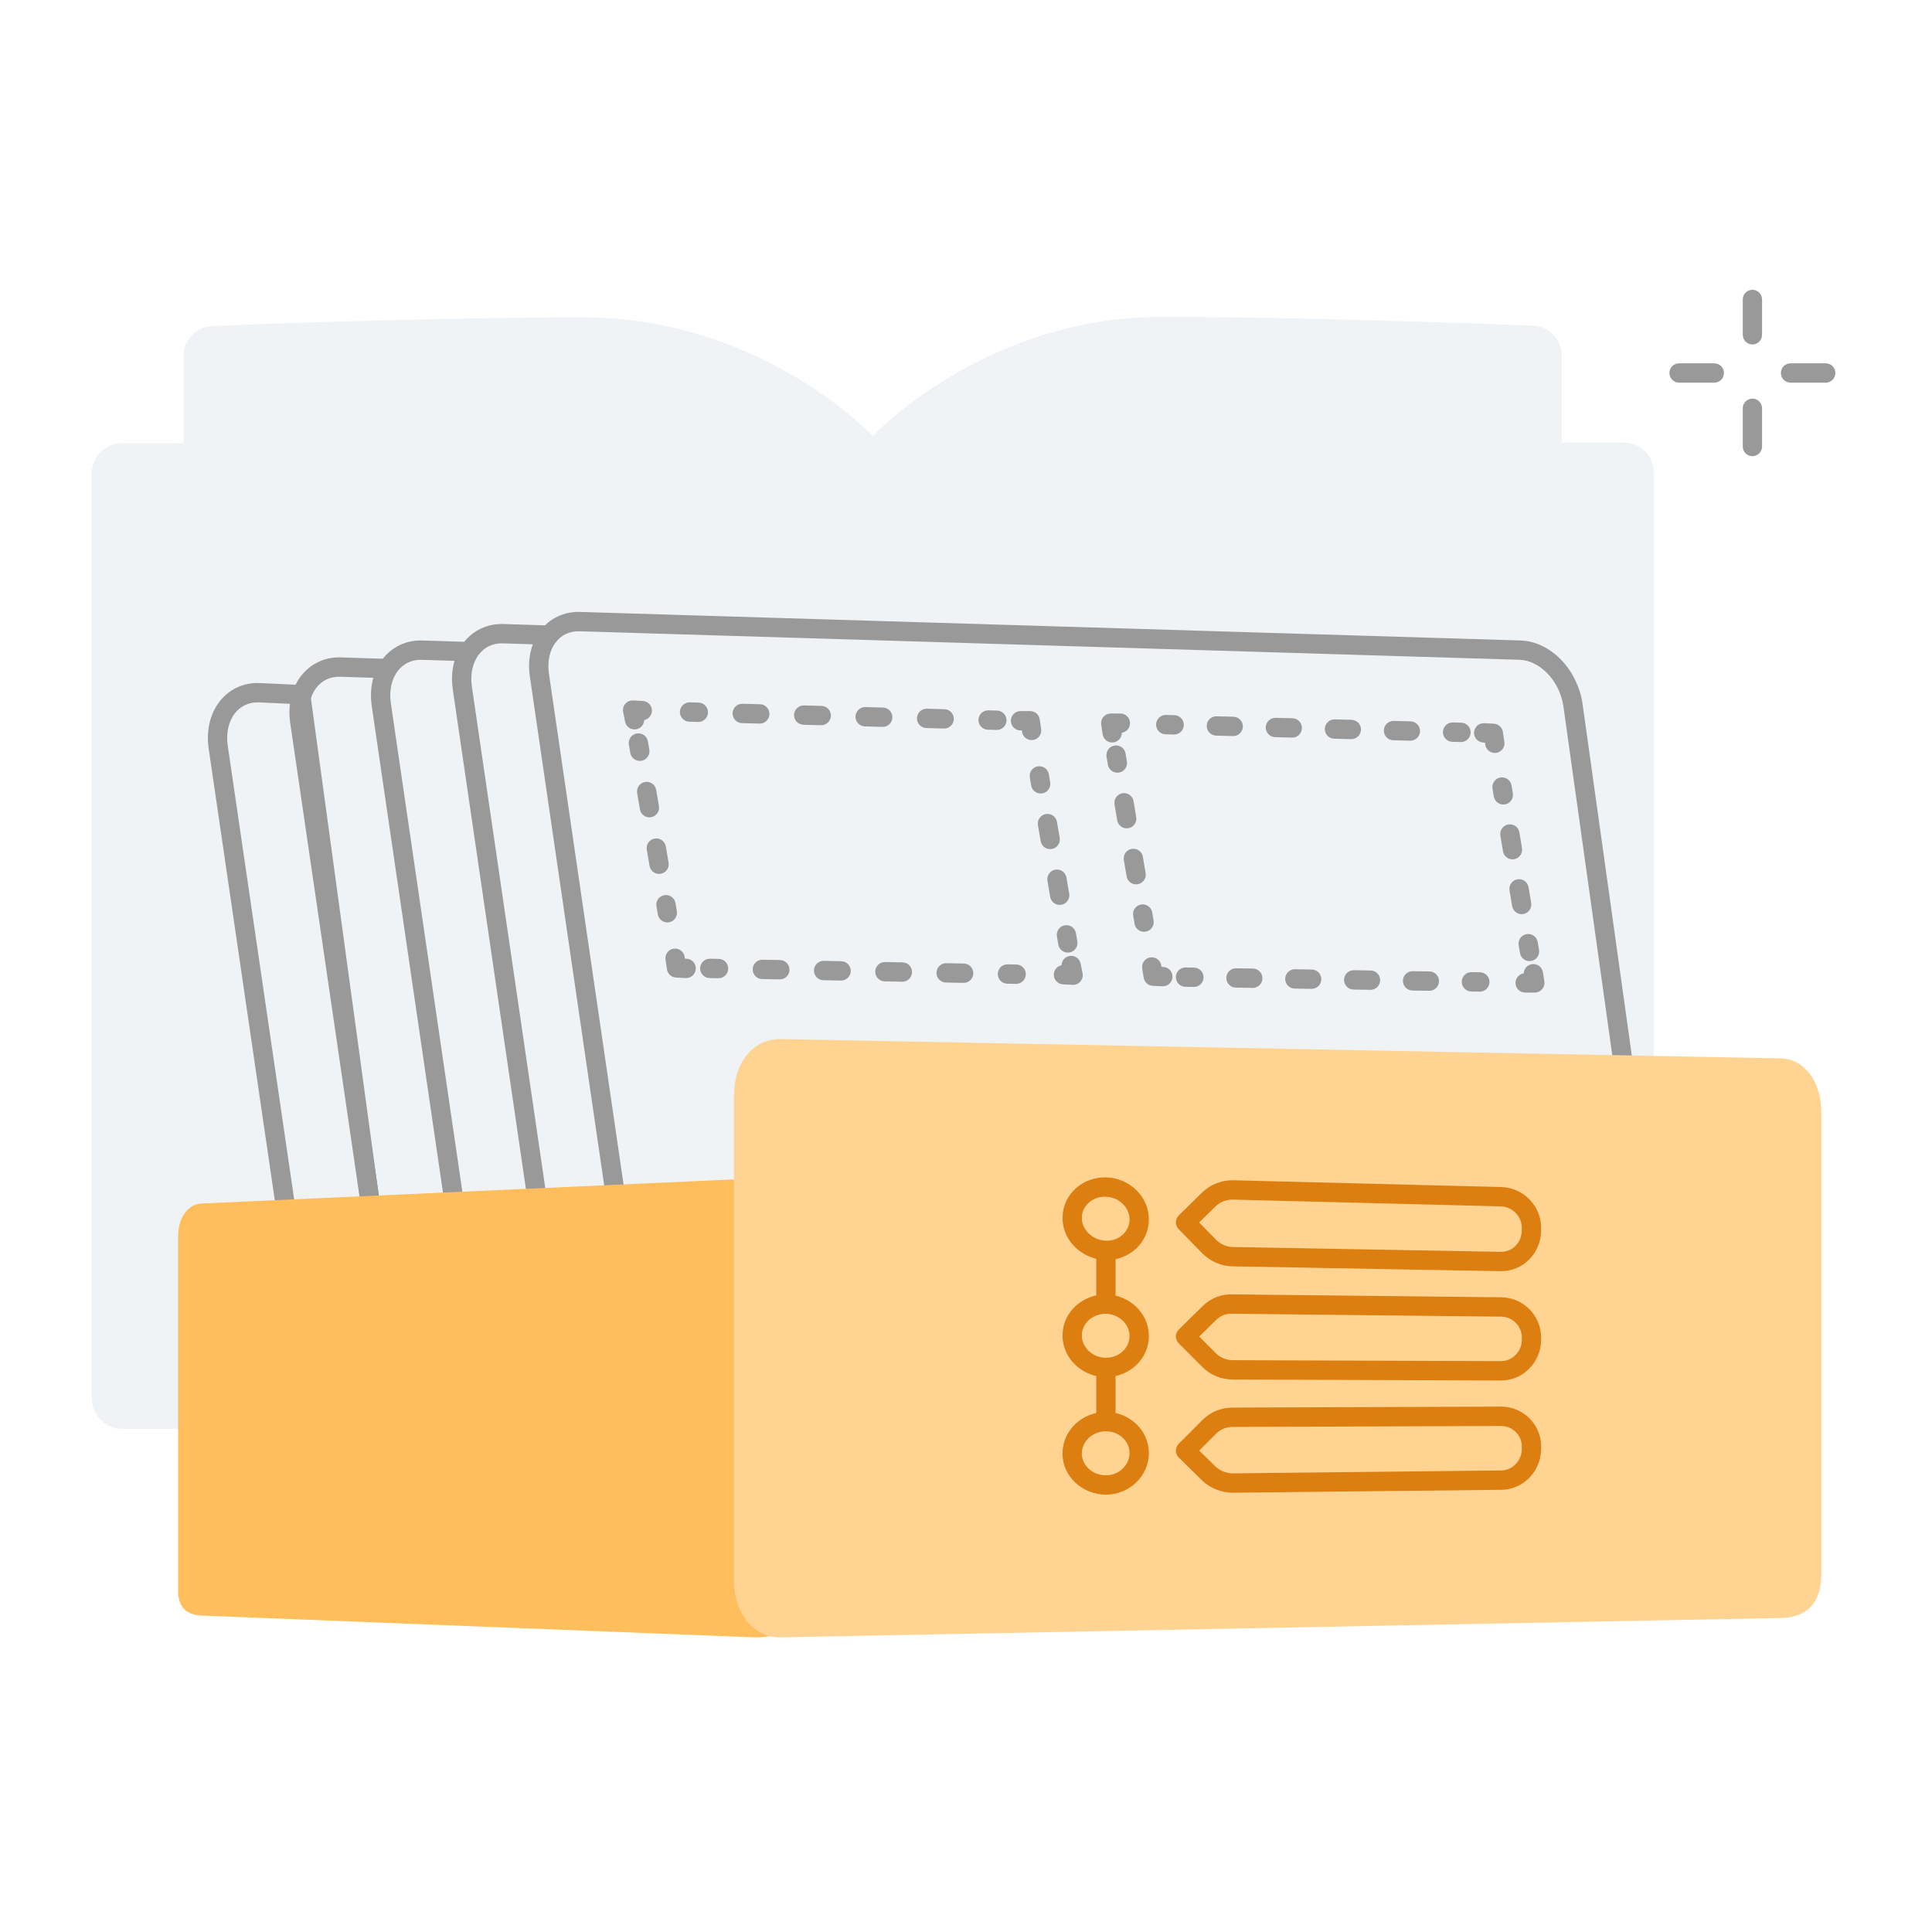
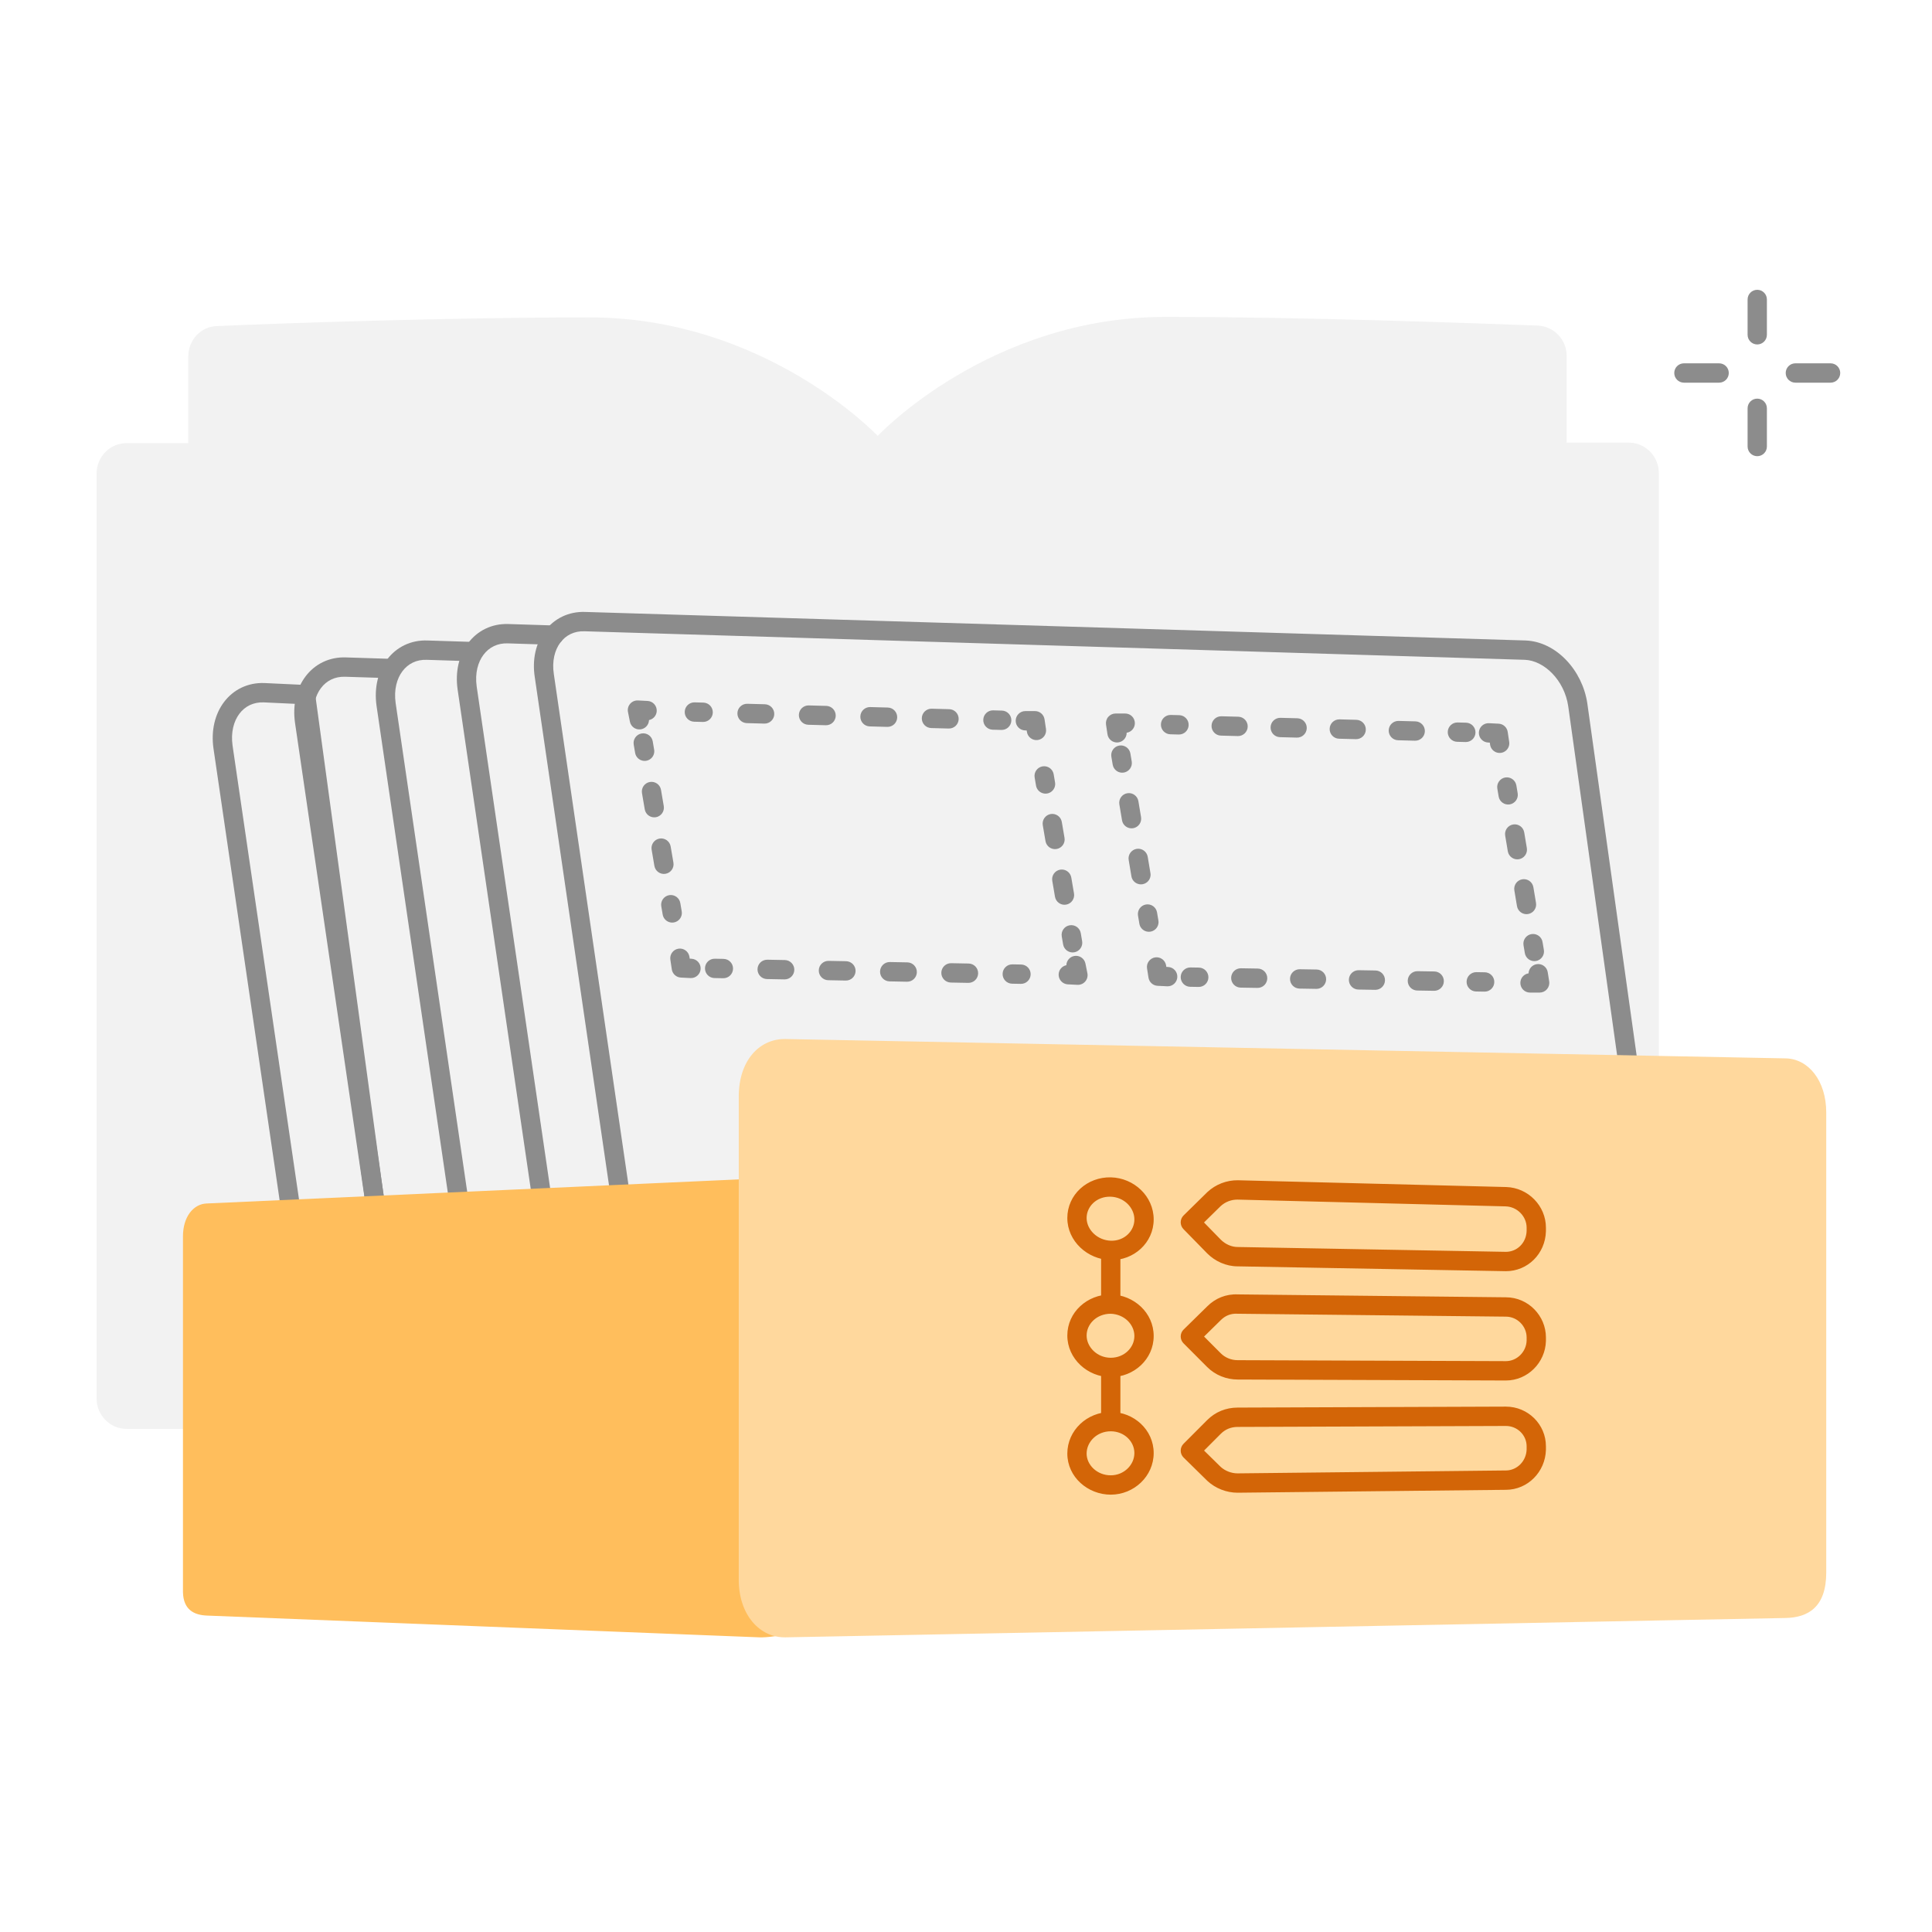
<svg xmlns="http://www.w3.org/2000/svg" width="400" height="400" fill="none" viewBox="0 0 400 400">
-   <path fill="#F0F3F5" d="M323.363 91.646V73.721c0-3.405-2.597-6.109-5.894-6.31-13.685-.5-48.346-1.802-77.114-1.802-36.56 0-59.634 24.635-59.634 24.635S157.546 65.71 120.987 65.71c-28.668 0-63.43 1.201-77.115 1.802-3.296.1-5.893 2.904-5.893 6.309v17.925H25.193c-3.396 0-6.193 2.804-6.193 6.31v191.47c0 3.505 2.797 6.309 6.193 6.309H336.25c3.396 0 6.193-2.804 6.193-6.309V97.956c0-3.506-2.797-6.31-6.193-6.31z" />
-   <path fill="#999" fill-rule="evenodd" d="M104.272 129.199h.005l9.481.3a2 2 0 0 1 1.934 2.065 2 2 0 0 1-2.06 1.939l-9.498-.301c-2.137-.076-3.868.822-5.018 2.339-1.168 1.542-1.808 3.839-1.424 6.591l.001.005 19.778 135.087c.785 5.514 5.391 9.697 9.809 9.697a2 2 0 0 1 1.998 2.002 2 2 0 0 1-1.998 2.003c-6.768 0-12.75-6.029-13.764-13.131l-.001-.005-19.779-135.095c-.512-3.654.295-7.064 2.198-9.576 1.922-2.537 4.883-4.043 8.338-3.92" clip-rule="evenodd" />
-   <path fill="#999" fill-rule="evenodd" d="M87.491 132.606h.005l9.48.3a2 2 0 0 1 1.935 2.065 2 2 0 0 1-2.06 1.939l-9.498-.301c-2.137-.077-3.868.821-5.018 2.339-1.168 1.542-1.808 3.838-1.424 6.59l.001.006 19.778 135.087c.785 5.513 5.391 9.696 9.809 9.696a2 2 0 0 1 1.998 2.003 2 2 0 0 1-1.998 2.003c-6.768 0-12.75-6.029-13.764-13.131v-.005l-19.78-135.095c-.512-3.654.295-7.064 2.198-9.576 1.922-2.538 4.883-4.043 8.338-3.92" clip-rule="evenodd" />
-   <path fill="#999" fill-rule="evenodd" d="m70.61 136.11.004.001 9.48.3a2 2 0 0 1 1.935 2.065 2 2 0 0 1-2.06 1.938l-9.498-.3c-2.137-.077-3.868.821-5.018 2.339-1.168 1.542-1.809 3.838-1.424 6.59l.001.006 19.778 135.087c.785 5.513 5.39 9.696 9.809 9.696a2 2 0 0 1 1.998 2.003 2 2 0 0 1-1.998 2.003c-6.768 0-12.75-6.029-13.764-13.132v-.004l-19.78-135.095c-.512-3.654.295-7.064 2.198-9.577 1.922-2.537 4.883-4.042 8.338-3.92" clip-rule="evenodd" />
-   <path fill="#999" fill-rule="evenodd" d="m120.154 126.695.005.001 194.674 5.908h.016c6.396.247 11.787 6.223 12.788 13.025l.002.014 18.077 129.064.002.012c1.014 6.818-2.989 13.203-9.669 13.203H143.063c-6.671 0-12.65-6.031-13.664-13.029m-.001-.002-19.674-134.669-.002-.01c-.568-3.656.211-7.072 2.103-9.59 1.911-2.544 4.876-4.049 8.329-3.927m-5.138 6.336c-1.153 1.535-1.773 3.824-1.345 6.573l.003.019 19.678 134.69.001.003c.784 5.419 5.393 9.6 9.71 9.6h192.986c3.504 0 6.493-3.421 5.716-8.615l-.003-.019-18.078-129.068-.001-.006c-.799-5.409-4.991-9.442-8.98-9.601h-.007l-194.668-5.908h-.011c-2.139-.077-3.866.822-5.001 2.332M45.39 145.336c1.923-2.538 4.886-4.043 8.343-3.92l.022.001 8.59.401a2 2 0 0 1 1.897 1.816l21.476 157.323a2.006 2.006 0 0 1-1.99 2.187c-6.768 0-19.742-6.03-20.756-13.132v-.004l-19.78-135.095c-.512-3.655.296-7.064 2.198-9.577m1.759 9.013v.006l19.778 135.086c.654 4.588 10.944 8.255 14.58 9.357l-21.084-153.06-6.843-.319c-2.132-.073-3.86.824-5.007 2.339-1.168 1.543-1.81 3.839-1.424 6.591" clip-rule="evenodd" />
-   <path fill="#999" fill-rule="evenodd" d="M238.146 198.22a2 2 0 0 1 2.285 1.666l.046.296.378.018a2 2 0 0 1 1.895 2.101 2 2 0 0 1-2.095 1.9l-1.998-.1a2 2 0 0 1-1.873-1.688l-.3-1.903a2 2 0 0 1 1.662-2.29m-7.412-43.859a2 2 0 0 1 2.301 1.643l.276 1.645a1.997 1.997 0 1 1-3.94.664l-.276-1.645a2 2 0 0 1 1.639-2.307m1.655 9.871a2 2 0 0 1 2.302 1.643l.551 3.291a2 2 0 0 1-1.638 2.307 2 2 0 0 1-2.302-1.643l-.552-3.291a2 2 0 0 1 1.639-2.307m1.932 11.516a2 2 0 0 1 2.301 1.643l.552 3.291a2 2 0 1 1-3.941.664l-.551-3.29a2.003 2.003 0 0 1 1.639-2.308m1.931 11.517a1.997 1.997 0 0 1 2.301 1.643l.276 1.645a1.998 1.998 0 1 1-3.94.664l-.276-1.645a2 2 0 0 1 1.639-2.307m-7.799-38.844a2 2 0 0 1 1.514-.695h1.997a2 2 0 0 1 1.998 2.002 2 2 0 0 1-1.698 1.981 1.998 1.998 0 0 1-3.973.319l-.3-2.002a2 2 0 0 1 .462-1.605m10.903 1.552a2 2 0 0 1 2.049-1.95l1.747.046a2 2 0 0 1 1.945 2.055 2 2 0 0 1-2.049 1.949l-1.747-.045a2 2 0 0 1-1.945-2.055m10.48.275a2 2 0 0 1 2.049-1.95l3.494.092a2 2 0 0 1 1.944 2.054 2 2 0 0 1-2.049 1.95l-3.493-.092a2 2 0 0 1-1.945-2.054m12.226.32a2 2 0 0 1 2.05-1.949l3.493.091a2 2 0 0 1 1.945 2.055 2 2 0 0 1-2.049 1.949l-3.494-.091a2 2 0 0 1-1.945-2.055m12.227.321a2 2 0 0 1 2.049-1.95l3.493.092a2 2 0 0 1 1.945 2.054 2 2 0 0 1-2.049 1.95l-3.493-.092a2 2 0 0 1-1.945-2.054m12.226.32a2 2 0 0 1 2.05-1.95l3.493.092a2 2 0 0 1 1.945 2.054 2 2 0 0 1-2.049 1.95l-3.494-.091a2 2 0 0 1-1.945-2.055m12.227.321a2 2 0 0 1 2.049-1.95l1.747.046a2 2 0 0 1 1.945 2.054 2 2 0 0 1-2.05 1.95l-1.746-.046a2 2 0 0 1-1.945-2.054m6.443.101a2 2 0 0 1 2.095-1.9l1.998.1a2 2 0 0 1 1.876 1.703l.3 2.003a1.999 1.999 0 1 1-3.952.594l-.057-.381-.364-.019a2 2 0 0 1-1.896-2.1m5.461 9.339a2 2 0 0 1 2.301 1.644l.271 1.622a2 2 0 0 1-1.64 2.306 2 2 0 0 1-2.301-1.644l-.271-1.621a2.003 2.003 0 0 1 1.64-2.307m1.627 9.728a2 2 0 0 1 2.301 1.644l.542 3.243a2.003 2.003 0 0 1-1.64 2.307 2 2 0 0 1-2.301-1.645l-.542-3.242a2.003 2.003 0 0 1 1.64-2.307m1.898 11.35a2 2 0 0 1 2.301 1.644l.542 3.242a2.003 2.003 0 0 1-1.64 2.307 2 2 0 0 1-2.301-1.644l-.542-3.243a2 2 0 0 1 1.64-2.306m1.898 11.349a1.997 1.997 0 0 1 2.3 1.644l.272 1.621a1.998 1.998 0 1 1-3.941.663l-.271-1.622a2 2 0 0 1 1.64-2.306m1.088 6.223a2 2 0 0 1 2.285 1.666l.3 1.903a2.005 2.005 0 0 1-1.973 2.315h-1.998a2 2 0 0 1-1.998-2.003c0-1.004.737-1.836 1.699-1.981a2 2 0 0 1 1.685-1.9m-73.705 2.65a2 2 0 0 1 2.03-1.97l1.741.029a2 2 0 0 1 1.965 2.035 2 2 0 0 1-2.031 1.97l-1.741-.029a2 2 0 0 1-1.964-2.035m10.445.171a2 2 0 0 1 2.031-1.969l3.481.057a2 2 0 0 1 1.965 2.035 2 2 0 0 1-2.03 1.97l-3.482-.057a2 2 0 0 1-1.965-2.036m12.187.201a2 2 0 0 1 2.03-1.97l3.482.057a2 2 0 0 1 1.965 2.036 2 2 0 0 1-2.031 1.969l-3.481-.057a2 2 0 0 1-1.965-2.035m12.186.2a2 2 0 0 1 2.031-1.97l3.481.058a2 2 0 0 1 1.965 2.035 2 2 0 0 1-2.03 1.97l-3.482-.058a2 2 0 0 1-1.965-2.035m12.187.2a2 2 0 0 1 2.03-1.969l3.482.057a2 2 0 0 1 1.965 2.035 2 2 0 0 1-2.031 1.97l-3.481-.057a2 2 0 0 1-1.965-2.036m12.186.201a2 2 0 0 1 2.031-1.97l1.74.028a2 2 0 0 1 1.965 2.036 2 2 0 0 1-2.03 1.97l-1.741-.029a2 2 0 0 1-1.965-2.035m-163.173-6.83a2 2 0 0 1 2.272 1.684l.057.381.364.019a2 2 0 0 1 1.896 2.1 2 2 0 0 1-2.095 1.9l-1.998-.1a2 2 0 0 1-1.876-1.703l-.3-2.003a2.003 2.003 0 0 1 1.68-2.278m-7.633-44.556a2 2 0 0 1 2.306 1.637l.285 1.673a1.998 1.998 0 1 1-3.938.675l-.286-1.673a2.003 2.003 0 0 1 1.633-2.312m1.712 10.043a2 2 0 0 1 2.306 1.636l.571 3.348a2.003 2.003 0 0 1-1.633 2.312 2 2 0 0 1-2.305-1.637l-.571-3.348a2 2 0 0 1 1.632-2.311m1.998 11.716a2 2 0 0 1 2.306 1.637l.571 3.347a1.998 1.998 0 1 1-3.939.675l-.57-3.347a2.003 2.003 0 0 1 1.632-2.312m1.998 11.717a2 2 0 0 1 2.306 1.636l.285 1.674a2.003 2.003 0 0 1-1.632 2.312 2 2 0 0 1-2.306-1.637l-.286-1.674a2 2 0 0 1 1.633-2.311m-8.082-39.62a2 2 0 0 1 1.612-.692l1.998.1a2 2 0 0 1 1.896 2.101 2 2 0 0 1-1.597 1.862 1.998 1.998 0 0 1-3.956.333l-.399-2.003a2 2 0 0 1 .446-1.701m11.302 1.654a2 2 0 0 1 2.051-1.949l1.817.049a2 2 0 0 1 1.944 2.055 2 2 0 0 1-2.05 1.949l-1.818-.049a2 2 0 0 1-1.944-2.055m10.908.292a2 2 0 0 1 2.05-1.949l3.636.097c1.103.03 1.974.95 1.944 2.056a2 2 0 0 1-2.05 1.949l-3.636-.098a2 2 0 0 1-1.944-2.055m12.726.34a2 2 0 0 1 2.05-1.948l3.636.097a2 2 0 0 1 1.944 2.055 2 2 0 0 1-2.05 1.949l-3.636-.097a2 2 0 0 1-1.944-2.056m12.726.341a2 2 0 0 1 2.05-1.949l3.636.097c1.103.03 1.973.95 1.944 2.056a2 2 0 0 1-2.05 1.949l-3.636-.098a2 2 0 0 1-1.944-2.055m12.726.34a2 2 0 0 1 2.05-1.949l3.636.098a2 2 0 0 1 1.944 2.055 2 2 0 0 1-2.051 1.949l-3.635-.097a2 2 0 0 1-1.944-2.056m12.726.341a2 2 0 0 1 2.05-1.949l1.818.049a2 2 0 0 1 1.944 2.055 2 2 0 0 1-2.051 1.949l-1.818-.049a2 2 0 0 1-1.943-2.055m6.712.204a2 2 0 0 1 1.998-2.003h1.998c.989 0 1.829.725 1.975 1.705l.3 2.003a2 2 0 0 1-1.679 2.278 2 2 0 0 1-2.272-1.684l-.045-.297h-.277a2 2 0 0 1-1.998-2.002m5.557 9.443a2 2 0 0 1 2.306 1.637l.28 1.645a2.003 2.003 0 0 1-1.632 2.312 2 2 0 0 1-2.306-1.637l-.281-1.645a2.003 2.003 0 0 1 1.633-2.312m1.684 9.871a2 2 0 0 1 2.305 1.637l.562 3.29a2.003 2.003 0 0 1-1.633 2.312 2 2 0 0 1-2.306-1.637l-.561-3.29a2.003 2.003 0 0 1 1.633-2.312m1.964 11.517a2 2 0 0 1 2.306 1.636l.561 3.29a1.998 1.998 0 1 1-3.938.676l-.561-3.291a2 2 0 0 1 1.632-2.311m1.965 11.516a1.997 1.997 0 0 1 2.305 1.636l.281 1.646a1.998 1.998 0 1 1-3.938.675l-.281-1.645a2 2 0 0 1 1.633-2.312m.924 6.36a2 2 0 0 1 2.351 1.571l.4 2.003a2 2 0 0 1-.447 1.701 2 2 0 0 1-1.612.692l-1.998-.1a2.004 2.004 0 0 1-.299-3.963 2 2 0 0 1 1.605-1.904m-76.423 2.525a2 2 0 0 1 2.036-1.964l1.812.034a2 2 0 0 1 1.959 2.04 2 2 0 0 1-2.035 1.965l-1.812-.034a2 2 0 0 1-1.96-2.041m10.874.206a2 2 0 0 1 2.035-1.964l3.625.068a2 2 0 0 1 1.959 2.041 2 2 0 0 1-2.035 1.964l-3.624-.068a2 2 0 0 1-1.96-2.041m12.686.241a2 2 0 0 1 2.035-1.965l3.625.069a2 2 0 0 1 1.959 2.04 2 2 0 0 1-2.035 1.965l-3.624-.069a2 2 0 0 1-1.96-2.04m12.686.24a2 2 0 0 1 2.035-1.965l3.625.069a2 2 0 0 1 1.959 2.04 2 2 0 0 1-2.035 1.965l-3.624-.069a2 2 0 0 1-1.96-2.04m12.686.24a2 2 0 0 1 2.035-1.964l3.625.068a2 2 0 0 1 1.959 2.041 2 2 0 0 1-2.035 1.964l-3.625-.068a2 2 0 0 1-1.959-2.041m12.686.241a2 2 0 0 1 2.035-1.965l1.812.034a2 2 0 0 1 1.96 2.041 2 2 0 0 1-2.035 1.964l-1.813-.034a2 2 0 0 1-1.959-2.04" clip-rule="evenodd" />
-   <path fill="#FFBE5C" d="m41.875 334.489 114.373 4.506c3.097.1 10.589-1.402 10.589-3.204v-88.826c0-1.903-2.498-3.304-5.594-3.204l-119.468 5.407c-2.697.1-4.894 2.704-4.894 6.81v73.704c.1 3.605 2.297 4.707 4.994 4.807" />
-   <path fill="#FFD493" d="m368.712 334.988-207.07 4.006c-5.394.1-9.69-4.707-9.69-11.917V227.036c0-7.611 4.396-12.017 9.69-11.917l207.07 4.006c4.695.1 8.391 4.606 8.391 11.216v95.234c0 7.21-3.796 9.313-8.391 9.413" />
-   <g fill-rule="evenodd" clip-rule="evenodd">
-     <path fill="#DD7E10" d="M228.968 250.367a2 2 0 0 1 1.997 2.003v48.068a2 2 0 0 1-1.997 2.003 2 2 0 0 1-1.998-2.003V252.37a2 2 0 0 1 1.998-2.003" />
-     <path fill="#FFD493" d="M228.968 258.879c3.795.1 6.892-2.804 6.892-6.409s-3.097-6.609-6.892-6.709c-3.896-.1-6.993 2.804-6.993 6.409s3.197 6.609 6.993 6.709m0 24.235c3.795 0 6.892-2.905 6.892-6.51s-3.097-6.509-6.892-6.609c-3.896 0-6.993 2.904-6.993 6.509s3.197 6.61 6.993 6.61m6.892 17.726c0 3.605-3.097 6.609-6.892 6.609s-6.993-2.904-6.993-6.509 3.097-6.609 6.993-6.609c3.795 0 6.892 2.904 6.892 6.509m19.378-40.659 55.539 1.002c3.396 0 6.193-2.704 6.293-6.309v-.701c0-3.405-2.797-6.309-6.293-6.409l-55.539-1.402a7.13 7.13 0 0 0-4.894 1.902l-4.895 4.807 4.895 5.007c1.298 1.302 3.096 2.103 4.894 2.103m55.539 23.632-55.539-.2c-1.798 0-3.596-.701-4.894-2.003l-4.895-4.907 4.895-4.807c1.298-1.302 2.997-2.003 4.894-1.903l55.539.601c3.496 0 6.293 2.904 6.293 6.309v.701c-.1 3.405-2.897 6.209-6.293 6.209m-55.539 23.234 55.539-.6c3.396 0 6.193-2.804 6.293-6.309v-.701c0-3.405-2.797-6.209-6.293-6.209l-55.539.2c-1.897 0-3.596.701-4.894 2.003l-4.895 4.907 4.895 4.807c1.298 1.201 3.096 1.902 4.894 1.902" />
-     <path fill="#DD7E10" d="M228.916 247.763c-2.882-.074-4.943 2.035-4.943 4.407 0 2.38 2.189 4.632 5.047 4.707 2.762.073 4.842-2.016 4.842-4.407 0-2.415-2.126-4.632-4.946-4.707m-8.938 4.407c0-4.838 4.132-8.537 9.041-8.411h.001c4.771.126 8.838 3.916 8.838 8.711 0 4.82-4.113 8.539-8.943 8.412-4.733-.125-8.937-3.881-8.937-8.712m31.741-2.452-3.444 3.382 3.488 3.569c.956.955 2.255 1.509 3.475 1.509l.036.001 55.519 1.001c2.269-.009 4.196-1.804 4.279-4.336v-.671c0-2.308-1.922-4.336-4.349-4.407h-.003l-55.505-1.401a5.12 5.12 0 0 0-3.496 1.353m-2.73-2.925a9.12 9.12 0 0 1 6.3-2.433l55.545 1.402c4.564.13 8.234 3.909 8.234 8.411v.701l-.001.055c-.129 4.658-3.781 8.257-8.29 8.257l-.036-.001-55.522-1.001c-2.365-.006-4.652-1.049-6.288-2.689l-.014-.015-4.895-5.007a2.005 2.005 0 0 1 .029-2.832l4.895-4.807zm6.31 21.198 55.478.6h.011c4.615.007 8.28 3.826 8.28 8.312v.701l-.001.035v.024c-.131 4.453-3.779 8.153-8.29 8.153h-.007l-55.532-.2h-.004c-2.298-.002-4.611-.894-6.303-2.59l-4.894-4.907a2 2 0 0 1-.585-1.426 2 2 0 0 1 .599-1.421l4.888-4.8c1.67-1.67 3.893-2.599 6.36-2.481m-.166 4.003c-1.306-.069-2.46.4-3.376 1.318l-.015.015-3.453 3.391 3.468 3.476c.904.906 2.185 1.416 3.481 1.416h.008l55.531.2h.004c2.271-.002 4.208-1.895 4.291-4.238v-.669c0-2.319-1.923-4.306-4.295-4.306h-.022l-55.538-.601zm-26.192.004c-2.916.013-4.968 2.148-4.968 4.506 0 2.387 2.186 4.607 4.995 4.607s4.894-2.122 4.894-4.507c0-2.37-2.074-4.518-4.921-4.606m-8.963 4.506c0-4.844 4.128-8.512 8.99-8.512l.052.001c4.731.125 8.838 3.779 8.838 8.611 0 4.827-4.11 8.513-8.89 8.513-4.784 0-8.99-3.789-8.99-8.613m90.799 14.721c4.579 0 8.291 3.68 8.291 8.212v.701l-.001.057c-.129 4.531-3.754 8.248-8.279 8.254h-.011l-55.517.601h-.022c-2.292 0-4.576-.885-6.249-2.433l-.043-.041-4.895-4.807a2 2 0 0 1-.599-1.421 2 2 0 0 1 .585-1.426l4.894-4.907c1.681-1.685 3.89-2.589 6.303-2.59h.004zm.004 4.006h-.004l-55.531.2h-.008c-1.38 0-2.566.499-3.481 1.416l-3.468 3.476 3.43 3.368c.921.843 2.219 1.351 3.51 1.354h.009l55.517-.601h.022c2.254 0 4.212-1.875 4.295-4.337v-.67c0-2.277-1.88-4.204-4.291-4.206m-90.803 5.709c0-4.806 4.087-8.612 8.99-8.612 4.78 0 8.89 3.686 8.89 8.512 0 4.788-4.069 8.612-8.89 8.612-4.743 0-8.99-3.65-8.99-8.512m8.99-4.606c-2.89 0-4.995 2.202-4.995 4.606 0 2.348 2.145 4.507 4.995 4.507 2.77 0 4.894-2.184 4.894-4.607 0-2.384-2.084-4.506-4.894-4.506" />
-   </g>
-   <path fill="#999" fill-rule="evenodd" d="M362.819 60a2 2 0 0 1 1.998 2.003v7.31a2 2 0 0 1-1.998 2.003 2 2 0 0 1-1.998-2.003v-7.31A2 2 0 0 1 362.819 60m-17.181 17.224a2 2 0 0 1 1.998-2.002h7.292a2 2 0 0 1 1.998 2.002 2 2 0 0 1-1.998 2.003h-7.292a2 2 0 0 1-1.998-2.003m23.075 0a2 2 0 0 1 1.997-2.002h7.292A2 2 0 0 1 380 77.224a2 2 0 0 1-1.998 2.003h-7.292a2 2 0 0 1-1.997-2.003m-5.894 5.308a2 2 0 0 1 1.998 2.003v7.91a2 2 0 0 1-1.998 2.004 2 2 0 0 1-1.998-2.003v-7.911a2 2 0 0 1 1.998-2.003" clip-rule="evenodd" />
+   <path fill="#F2F2F2" d="M324.363 91.646V73.721c0-3.405-2.597-6.109-5.894-6.31-13.685-.5-48.346-1.802-77.114-1.802-36.56 0-59.634 24.635-59.634 24.635S158.546 65.71 121.987 65.71c-28.668 0-63.43 1.201-77.115 1.802-3.296.1-5.893 2.904-5.893 6.309v17.925H26.193c-3.396 0-6.193 2.804-6.193 6.31v191.47c0 3.505 2.797 6.309 6.193 6.309H337.25c3.396 0 6.193-2.804 6.193-6.309V97.956c0-3.506-2.797-6.31-6.193-6.31z" />
+   <path fill="#8C8C8C" fill-rule="evenodd" d="M105.272 129.199h.005l9.481.301a2 2 0 0 1 1.934 2.065 2 2 0 0 1-2.06 1.938l-9.498-.3c-2.137-.077-3.868.821-5.018 2.339-1.168 1.542-1.808 3.838-1.424 6.59l.001.006 19.778 135.086c.785 5.514 5.391 9.697 9.809 9.697a2 2 0 0 1 1.998 2.003 2 2 0 0 1-1.998 2.003c-6.768 0-12.75-6.029-13.764-13.132l-.001-.004-19.779-135.095c-.512-3.655.295-7.064 2.198-9.577 1.922-2.537 4.883-4.042 8.338-3.92" clip-rule="evenodd" />
+   <path fill="#8C8C8C" fill-rule="evenodd" d="M88.491 132.606h.005l9.48.3a2 2 0 0 1 1.935 2.065 2 2 0 0 1-2.06 1.939l-9.498-.301c-2.137-.077-3.868.821-5.018 2.339-1.168 1.542-1.808 3.838-1.424 6.59l.001.006 19.778 135.087c.785 5.513 5.391 9.696 9.809 9.696a2 2 0 0 1 1.998 2.003 2 2 0 0 1-1.998 2.003c-6.768 0-12.75-6.029-13.764-13.131v-.005l-19.78-135.095c-.512-3.654.295-7.064 2.198-9.576 1.922-2.538 4.883-4.043 8.338-3.92" clip-rule="evenodd" />
+   <path fill="#8C8C8C" fill-rule="evenodd" d="m71.61 136.11.004.001 9.48.3a2 2 0 0 1 1.935 2.065 2 2 0 0 1-2.06 1.938l-9.498-.3c-2.137-.077-3.868.821-5.018 2.339-1.168 1.542-1.809 3.838-1.424 6.59l.001.006 19.778 135.087c.785 5.513 5.39 9.696 9.809 9.696a2 2 0 0 1 1.998 2.003 2 2 0 0 1-1.998 2.003c-6.768 0-12.75-6.029-13.764-13.132v-.004l-19.78-135.095c-.512-3.654.295-7.064 2.198-9.577 1.922-2.537 4.883-4.042 8.338-3.92" clip-rule="evenodd" />
+   <path fill="#8C8C8C" fill-rule="evenodd" d="m121.154 126.695.005.001 194.674 5.908h.016c6.396.247 11.787 6.223 12.788 13.025l.002.014 18.077 129.064.002.012c1.014 6.818-2.989 13.203-9.669 13.203H144.063c-6.671 0-12.65-6.031-13.664-13.029m-.001-.002-19.674-134.669-.002-.01c-.568-3.656.211-7.072 2.103-9.59 1.911-2.544 4.876-4.049 8.329-3.927m-5.138 6.336c-1.153 1.535-1.773 3.824-1.345 6.573l.003.019 19.678 134.69.001.003c.784 5.419 5.393 9.6 9.71 9.6h192.986c3.504 0 6.493-3.421 5.716-8.615l-.003-.019-18.078-129.068-.001-.006c-.799-5.409-4.991-9.442-8.98-9.601h-.007l-194.668-5.908h-.011c-2.139-.077-3.866.822-5.001 2.332M46.39 145.336c1.923-2.538 4.886-4.043 8.343-3.92l.022.001 8.59.401a2 2 0 0 1 1.897 1.816l21.476 157.323a2.006 2.006 0 0 1-1.99 2.187c-6.768 0-19.742-6.03-20.756-13.132v-.004l-19.78-135.095c-.512-3.655.296-7.064 2.198-9.577m1.759 9.013v.006l19.778 135.086c.654 4.588 10.944 8.255 14.58 9.357l-21.084-153.06-6.843-.319c-2.132-.073-3.86.824-5.007 2.339-1.168 1.543-1.81 3.839-1.424 6.591" clip-rule="evenodd" />
+   <path fill="#8C8C8C" fill-rule="evenodd" d="M239.146 198.22a2 2 0 0 1 2.285 1.666l.046.296.378.019a2 2 0 0 1 1.895 2.1 2 2 0 0 1-2.095 1.901l-1.998-.101a2 2 0 0 1-1.873-1.688l-.3-1.902a2.003 2.003 0 0 1 1.662-2.291m-7.412-43.859a2 2 0 0 1 2.301 1.643l.276 1.645a1.997 1.997 0 1 1-3.94.664l-.276-1.645a2 2 0 0 1 1.639-2.307m1.655 9.871a2 2 0 0 1 2.302 1.643l.551 3.291a2 2 0 0 1-1.638 2.307 2 2 0 0 1-2.302-1.643l-.552-3.291a2 2 0 0 1 1.639-2.307m1.932 11.516a2 2 0 0 1 2.301 1.643l.552 3.291a2 2 0 1 1-3.941.664l-.551-3.29a2.003 2.003 0 0 1 1.639-2.308m1.931 11.517a1.997 1.997 0 0 1 2.301 1.643l.276 1.645a1.998 1.998 0 1 1-3.94.664l-.276-1.645a2 2 0 0 1 1.639-2.307m-7.799-38.844a2 2 0 0 1 1.514-.695h1.997a2 2 0 0 1 1.998 2.002 2 2 0 0 1-1.698 1.981 1.998 1.998 0 0 1-3.973.319l-.3-2.002a2 2 0 0 1 .462-1.605m10.903 1.552a2 2 0 0 1 2.049-1.95l1.747.046a2 2 0 0 1 1.945 2.054 2 2 0 0 1-2.049 1.95l-1.747-.046a2 2 0 0 1-1.945-2.054m10.48.275a2 2 0 0 1 2.049-1.95l3.494.091a2 2 0 0 1 1.944 2.055 2 2 0 0 1-2.049 1.95l-3.493-.092a2 2 0 0 1-1.945-2.054m12.226.32a2 2 0 0 1 2.05-1.95l3.493.092a2 2 0 0 1 1.945 2.054 2 2 0 0 1-2.049 1.95l-3.494-.091a2 2 0 0 1-1.945-2.055m12.227.321a2 2 0 0 1 2.049-1.95l3.493.091a2 2 0 0 1 1.945 2.055 2 2 0 0 1-2.049 1.95l-3.493-.092a2 2 0 0 1-1.945-2.054m12.226.32a2 2 0 0 1 2.05-1.95l3.493.092a2 2 0 0 1 1.945 2.054 2 2 0 0 1-2.049 1.95l-3.494-.092a2 2 0 0 1-1.945-2.054m12.227.32a2 2 0 0 1 2.049-1.949l1.747.045a2 2 0 0 1 1.945 2.055 2 2 0 0 1-2.05 1.95l-1.746-.046a2 2 0 0 1-1.945-2.055m6.443.102a2 2 0 0 1 2.095-1.9l1.998.1a2 2 0 0 1 1.876 1.703l.3 2.003a1.999 1.999 0 1 1-3.952.594l-.057-.381-.364-.018a2 2 0 0 1-1.896-2.101m5.461 9.339a2 2 0 0 1 2.301 1.644l.271 1.622a2 2 0 0 1-1.64 2.306 2 2 0 0 1-2.301-1.644l-.271-1.621a2.003 2.003 0 0 1 1.64-2.307m1.627 9.728a2 2 0 0 1 2.301 1.644l.542 3.243a2.003 2.003 0 0 1-1.64 2.307 2 2 0 0 1-2.301-1.645l-.542-3.242a2.003 2.003 0 0 1 1.64-2.307m1.898 11.35a2 2 0 0 1 2.301 1.644l.542 3.242a2.003 2.003 0 0 1-1.64 2.307 2 2 0 0 1-2.301-1.644l-.542-3.243a2 2 0 0 1 1.64-2.306m1.898 11.349a1.997 1.997 0 0 1 2.3 1.644l.272 1.621a1.998 1.998 0 1 1-3.941.663l-.271-1.622a2 2 0 0 1 1.64-2.306m1.088 6.224a2 2 0 0 1 2.285 1.665l.3 1.903a2 2 0 0 1-.455 1.614 2 2 0 0 1-1.518.701h-1.998a2 2 0 0 1-1.998-2.002 2 2 0 0 1 1.699-1.981 2 2 0 0 1 1.685-1.9m-73.705 2.649a2 2 0 0 1 2.03-1.97l1.741.029a2 2 0 0 1 1.965 2.035 2 2 0 0 1-2.031 1.97l-1.741-.029a2 2 0 0 1-1.964-2.035m10.445.171a2 2 0 0 1 2.031-1.969l3.481.057a2 2 0 0 1 1.965 2.035 2 2 0 0 1-2.03 1.97l-3.482-.057a2 2 0 0 1-1.965-2.036m12.187.201a2 2 0 0 1 2.03-1.97l3.482.057a2 2 0 0 1 1.965 2.036 2 2 0 0 1-2.031 1.969l-3.481-.057a2 2 0 0 1-1.965-2.035m12.186.2a2 2 0 0 1 2.031-1.97l3.481.058a2 2 0 0 1 1.965 2.035 2 2 0 0 1-2.03 1.97l-3.482-.058a2 2 0 0 1-1.965-2.035m12.187.2a2 2 0 0 1 2.03-1.969l3.482.057a2 2 0 0 1 1.965 2.035 2 2 0 0 1-2.031 1.97l-3.481-.057a2 2 0 0 1-1.965-2.036m12.186.201a2 2 0 0 1 2.031-1.97l1.74.028a2 2 0 0 1 1.965 2.036 2 2 0 0 1-2.03 1.97l-1.741-.029a2 2 0 0 1-1.965-2.035m-163.173-6.83a2 2 0 0 1 2.272 1.684l.057.381.364.018a2 2 0 0 1 1.896 2.101 2 2 0 0 1-2.095 1.9l-1.998-.1a2 2 0 0 1-1.876-1.703l-.3-2.003a2.003 2.003 0 0 1 1.68-2.278m-7.633-44.556a2 2 0 0 1 2.306 1.637l.285 1.674a1.998 1.998 0 1 1-3.938.675l-.286-1.674a2.003 2.003 0 0 1 1.633-2.312m1.712 10.043a2 2 0 0 1 2.306 1.637l.571 3.347a2.003 2.003 0 0 1-1.633 2.312 2 2 0 0 1-2.305-1.637l-.571-3.348a2 2 0 0 1 1.632-2.311m1.998 11.716a2 2 0 0 1 2.306 1.637l.571 3.348a1.998 1.998 0 1 1-3.939.675l-.57-3.348a2.003 2.003 0 0 1 1.632-2.312m1.998 11.717a2 2 0 0 1 2.306 1.637l.285 1.673a1.998 1.998 0 1 1-3.938.675l-.286-1.673a2 2 0 0 1 1.633-2.312m-8.082-39.62a2 2 0 0 1 1.612-.692l1.998.1a2 2 0 0 1 1.896 2.101 2 2 0 0 1-1.597 1.862 1.998 1.998 0 0 1-3.956.333l-.399-2.003a2 2 0 0 1 .446-1.701m11.302 1.654a2 2 0 0 1 2.051-1.948l1.817.048c1.103.03 1.974.95 1.944 2.056a2 2 0 0 1-2.05 1.949l-1.818-.049a2 2 0 0 1-1.944-2.056m10.908.292a2 2 0 0 1 2.05-1.948l3.636.097a2 2 0 0 1 1.944 2.055 2 2 0 0 1-2.05 1.949l-3.636-.097a2 2 0 0 1-1.944-2.056m12.726.341a2 2 0 0 1 2.05-1.949l3.636.097c1.103.03 1.973.95 1.944 2.056a2 2 0 0 1-2.05 1.949l-3.636-.098a2 2 0 0 1-1.944-2.055m12.726.34a2 2 0 0 1 2.05-1.949l3.636.098a2 2 0 0 1 1.944 2.055 2 2 0 0 1-2.05 1.949l-3.636-.097a2 2 0 0 1-1.944-2.056m12.726.341a2 2 0 0 1 2.05-1.949l3.636.097c1.103.03 1.973.95 1.944 2.056a2 2 0 0 1-2.051 1.948l-3.635-.097a2 2 0 0 1-1.944-2.055m12.726.34a2 2 0 0 1 2.05-1.949l1.818.049c1.103.03 1.973.95 1.944 2.056a2 2 0 0 1-2.051 1.948l-1.818-.048a2 2 0 0 1-1.943-2.056m6.712.204a2 2 0 0 1 1.998-2.003h1.998c.989 0 1.829.725 1.975 1.705l.3 2.003a2 2 0 0 1-1.679 2.278 2 2 0 0 1-2.272-1.684l-.045-.297h-.277a2 2 0 0 1-1.998-2.002m5.557 9.443a2 2 0 0 1 2.306 1.636l.28 1.645a1.998 1.998 0 1 1-3.938.676l-.281-1.646a2 2 0 0 1 1.633-2.311m1.684 9.871a1.997 1.997 0 0 1 2.305 1.636l.562 3.291a1.998 1.998 0 1 1-3.939.675l-.561-3.29a2 2 0 0 1 1.633-2.312m1.964 11.516a2 2 0 0 1 2.306 1.637l.561 3.29a2.003 2.003 0 0 1-1.632 2.312 2 2 0 0 1-2.306-1.637l-.561-3.29a2 2 0 0 1 1.632-2.312m1.965 11.516a2 2 0 0 1 2.305 1.637l.281 1.645a2.003 2.003 0 0 1-1.632 2.312 2 2 0 0 1-2.306-1.637l-.281-1.645a2.003 2.003 0 0 1 1.633-2.312m.924 6.361a2 2 0 0 1 2.351 1.571l.4 2.003a2 2 0 0 1-.447 1.701 2 2 0 0 1-1.612.692l-1.998-.1a2 2 0 0 1-1.896-2.101 2 2 0 0 1 1.597-1.862 2 2 0 0 1 1.605-1.904m-76.423 2.525a2 2 0 0 1 2.036-1.964l1.812.034a2 2 0 0 1 1.959 2.04 2 2 0 0 1-2.035 1.965l-1.812-.035a2 2 0 0 1-1.96-2.04m10.874.206a2 2 0 0 1 2.035-1.964l3.625.068a2 2 0 0 1 1.959 2.041 2 2 0 0 1-2.035 1.964l-3.624-.068a2 2 0 0 1-1.96-2.041m12.686.241a2 2 0 0 1 2.035-1.965l3.625.069a2 2 0 0 1 1.959 2.04 2 2 0 0 1-2.035 1.965l-3.624-.069a2 2 0 0 1-1.96-2.04m12.686.24a2 2 0 0 1 2.035-1.965l3.625.069a2 2 0 0 1 1.959 2.04 2 2 0 0 1-2.035 1.965l-3.624-.069a2 2 0 0 1-1.96-2.04m12.686.24a2 2 0 0 1 2.035-1.964l3.625.068a2 2 0 0 1 1.959 2.041 2 2 0 0 1-2.035 1.964l-3.625-.068a2 2 0 0 1-1.959-2.041m12.686.241a2 2 0 0 1 2.035-1.965l1.812.034a2 2 0 0 1 1.96 2.041 2 2 0 0 1-2.035 1.964l-1.813-.034a2 2 0 0 1-1.959-2.04" clip-rule="evenodd" />
+   <path fill="#FFBE5C" d="m42.875 334.489 114.373 4.506c3.097.101 10.589-1.402 10.589-3.204v-88.826c0-1.902-2.498-3.304-5.594-3.204l-119.468 5.408c-2.697.1-4.894 2.703-4.894 6.809v73.704c.1 3.605 2.297 4.707 4.994 4.807" />
+   <path fill="#FFD89D" d="m369.712 334.988-207.07 4.006c-5.394.1-9.69-4.707-9.69-11.917V227.036c0-7.611 4.396-12.017 9.69-11.917l207.07 4.006c4.695.1 8.391 4.606 8.391 11.215v95.235c0 7.21-3.796 9.313-8.391 9.413" />
+   <path fill="#D36507" fill-rule="evenodd" d="M229.968 250.368a2 2 0 0 1 1.997 2.003v48.068a2 2 0 0 1-1.997 2.003 2 2 0 0 1-1.998-2.003v-48.068a2 2 0 0 1 1.998-2.003" clip-rule="evenodd" />
+   <path fill="#FFD89D" fill-rule="evenodd" d="M229.968 258.88c3.795.1 6.892-2.804 6.892-6.409s-3.097-6.61-6.892-6.71c-3.896-.1-6.993 2.804-6.993 6.409s3.197 6.61 6.993 6.71m0 24.234c3.795 0 6.892-2.904 6.892-6.509s-3.097-6.509-6.892-6.609c-3.896 0-6.993 2.904-6.993 6.509s3.197 6.609 6.993 6.609m6.892 17.727c0 3.605-3.097 6.609-6.892 6.609s-6.993-2.904-6.993-6.509 3.097-6.61 6.993-6.61c3.795 0 6.892 2.904 6.892 6.51m19.378-40.659 55.539 1.001c3.396 0 6.193-2.704 6.293-6.309v-.701c0-3.405-2.797-6.309-6.293-6.409l-55.539-1.402a7.12 7.12 0 0 0-4.894 1.903l-4.895 4.807 4.895 5.007c1.298 1.302 3.096 2.103 4.894 2.103m55.539 23.631-55.539-.2c-1.798 0-3.596-.701-4.894-2.003l-4.895-4.907 4.895-4.806c1.298-1.302 2.997-2.003 4.894-1.903l55.539.601c3.496 0 6.293 2.904 6.293 6.309v.701c-.1 3.404-2.897 6.208-6.293 6.208m-55.539 23.235 55.539-.601c3.396 0 6.193-2.804 6.293-6.309v-.701c0-3.405-2.797-6.209-6.293-6.209l-55.539.201c-1.897 0-3.596.701-4.894 2.002l-4.895 4.907 4.895 4.807c1.298 1.202 3.096 1.903 4.894 1.903" clip-rule="evenodd" />
+   <path fill="#D36507" fill-rule="evenodd" d="M229.916 247.763c-2.882-.073-4.943 2.036-4.943 4.407 0 2.38 2.189 4.632 5.047 4.708 2.762.072 4.842-2.016 4.842-4.407 0-2.415-2.126-4.633-4.946-4.708m-8.938 4.407c0-4.838 4.132-8.537 9.041-8.411h.001c4.771.126 8.838 3.917 8.838 8.712 0 4.819-4.113 8.538-8.943 8.411-4.733-.125-8.937-3.881-8.937-8.712m31.741-2.452-3.444 3.382 3.488 3.569c.956.955 2.255 1.51 3.475 1.51h.036l55.519 1.001c2.269-.008 4.196-1.803 4.279-4.336v-.671c0-2.307-1.922-4.336-4.349-4.407h-.003l-55.505-1.401a5.12 5.12 0 0 0-3.496 1.353m-2.73-2.925a9.12 9.12 0 0 1 6.3-2.433l55.545 1.402c4.564.131 8.234 3.91 8.234 8.411v.701l-.001.056c-.129 4.658-3.781 8.256-8.29 8.256l-.036-.001-55.522-1.001c-2.365-.005-4.652-1.049-6.288-2.689l-.014-.015-4.895-5.007a2.005 2.005 0 0 1 .029-2.832l4.895-4.807zm6.31 21.198 55.478.601h.011c4.615.006 8.28 3.825 8.28 8.311v.701l-.001.036v.023c-.131 4.454-3.779 8.153-8.29 8.153h-.007l-55.532-.2h-.004c-2.298-.001-4.611-.894-6.303-2.59l-4.894-4.907a2.004 2.004 0 0 1 .014-2.847l4.888-4.799c1.67-1.67 3.893-2.599 6.36-2.482m-.166 4.003c-1.306-.069-2.46.4-3.376 1.319l-.015.014-3.453 3.391 3.468 3.476c.904.907 2.185 1.416 3.481 1.416h.008l55.531.2h.004c2.271-.002 4.208-1.895 4.291-4.238v-.669c0-2.319-1.923-4.306-4.295-4.306h-.022l-55.538-.601zm-26.192.004c-2.916.013-4.968 2.148-4.968 4.507 0 2.386 2.186 4.606 4.995 4.606s4.894-2.122 4.894-4.506c0-2.371-2.074-4.519-4.921-4.607m-8.963 4.507c0-4.845 4.128-8.512 8.99-8.512h.052c4.731.125 8.838 3.779 8.838 8.612 0 4.826-4.11 8.512-8.89 8.512-4.784 0-8.99-3.789-8.99-8.612m90.799 14.72c4.579 0 8.291 3.68 8.291 8.212v.701l-.001.057c-.129 4.531-3.754 8.249-8.279 8.255h-.011l-55.517.6-.022.001c-2.292 0-4.576-.886-6.249-2.434l-.043-.041-4.895-4.807a2 2 0 0 1-.599-1.42 2 2 0 0 1 .585-1.427l4.894-4.907c1.681-1.685 3.89-2.588 6.303-2.589h.004zm.004 4.006h-.004l-55.531.2h-.008c-1.38 0-2.566.499-3.481 1.417l-3.468 3.476 3.43 3.368c.921.842 2.219 1.35 3.51 1.353h.009l55.517-.601h.022c2.254 0 4.212-1.875 4.295-4.337v-.67c0-2.277-1.88-4.204-4.291-4.206m-90.803 5.71c0-4.806 4.087-8.613 8.99-8.613 4.78 0 8.89 3.686 8.89 8.512 0 4.788-4.069 8.613-8.89 8.613-4.743 0-8.99-3.65-8.99-8.512m8.99-4.607c-2.89 0-4.995 2.202-4.995 4.607 0 2.348 2.145 4.506 4.995 4.506 2.77 0 4.894-2.184 4.894-4.607 0-2.384-2.084-4.506-4.894-4.506" clip-rule="evenodd" />
+   <path fill="#8C8C8C" fill-rule="evenodd" d="M363.819 60a2 2 0 0 1 1.998 2.003v7.31a2 2 0 0 1-1.998 2.003 2 2 0 0 1-1.998-2.003v-7.31A2 2 0 0 1 363.819 60m-17.181 17.224a2 2 0 0 1 1.998-2.002h7.292a2 2 0 0 1 1.998 2.002 2 2 0 0 1-1.998 2.003h-7.292a2 2 0 0 1-1.998-2.003m23.074 0a2 2 0 0 1 1.998-2.002h7.292A2 2 0 0 1 381 77.224a2 2 0 0 1-1.998 2.003h-7.292a2 2 0 0 1-1.998-2.003m-5.893 5.308a2 2 0 0 1 1.998 2.003v7.91a2 2 0 0 1-1.998 2.004 2 2 0 0 1-1.998-2.003v-7.911a2 2 0 0 1 1.998-2.003" clip-rule="evenodd" />
</svg>
